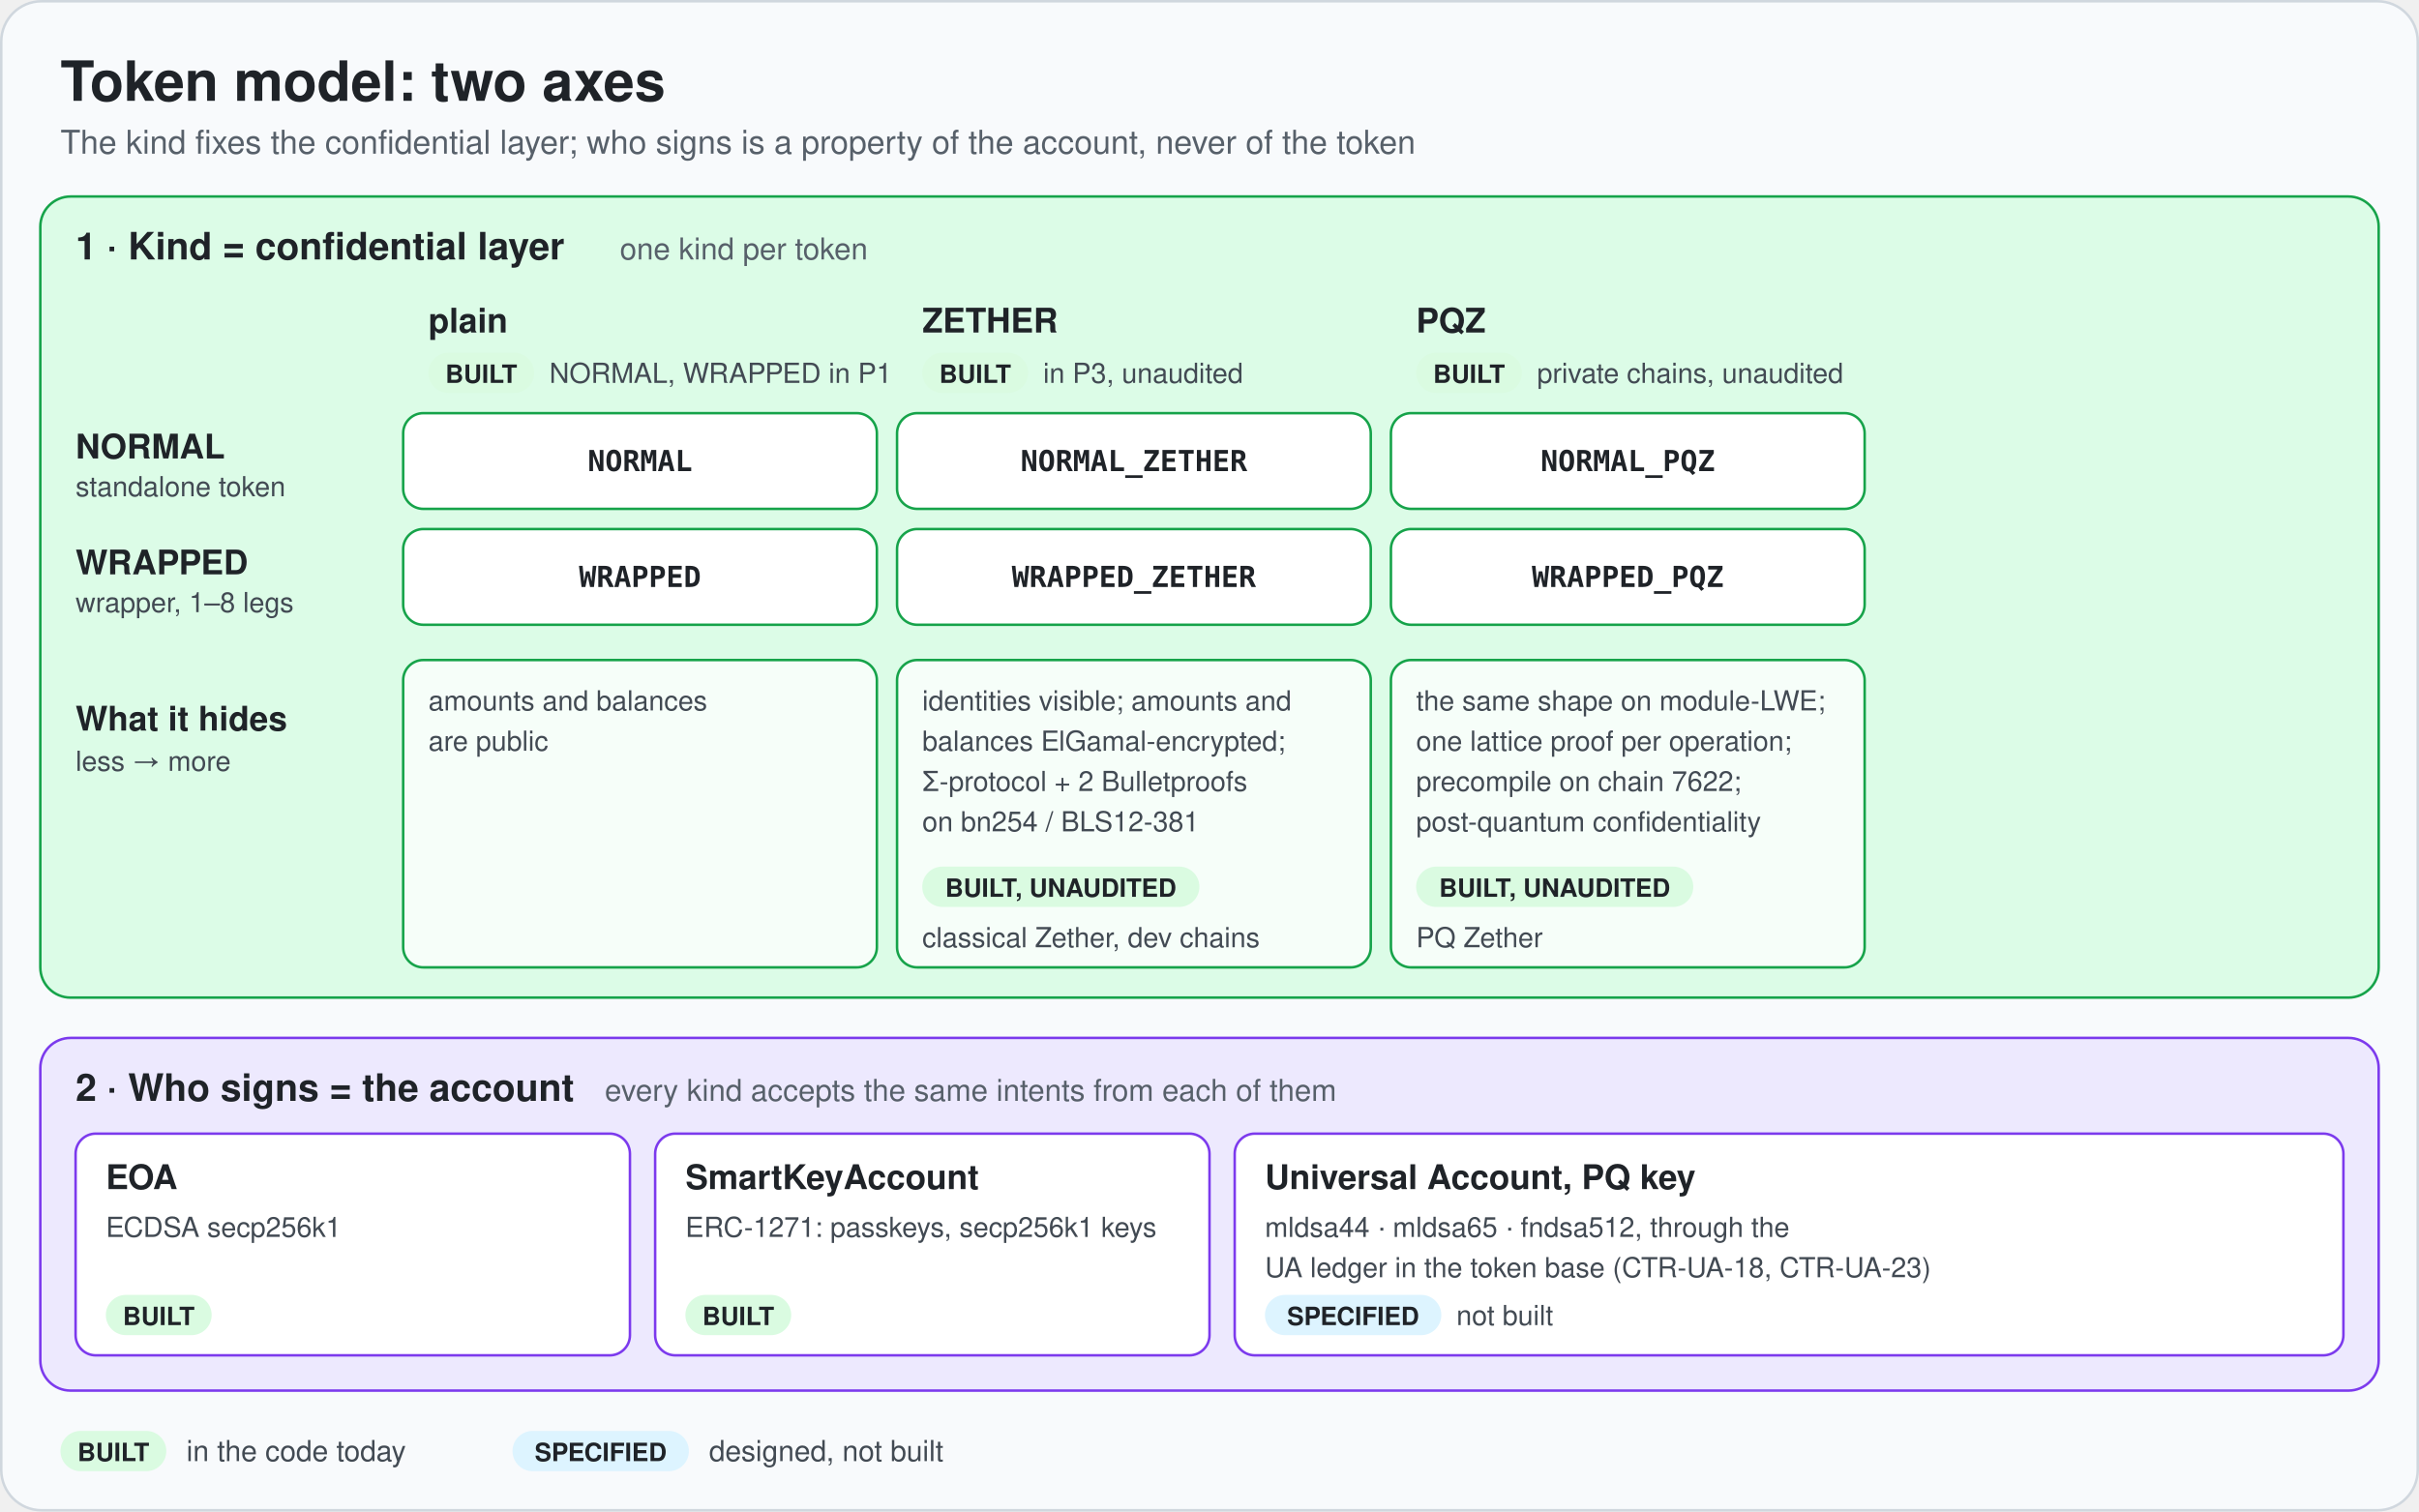
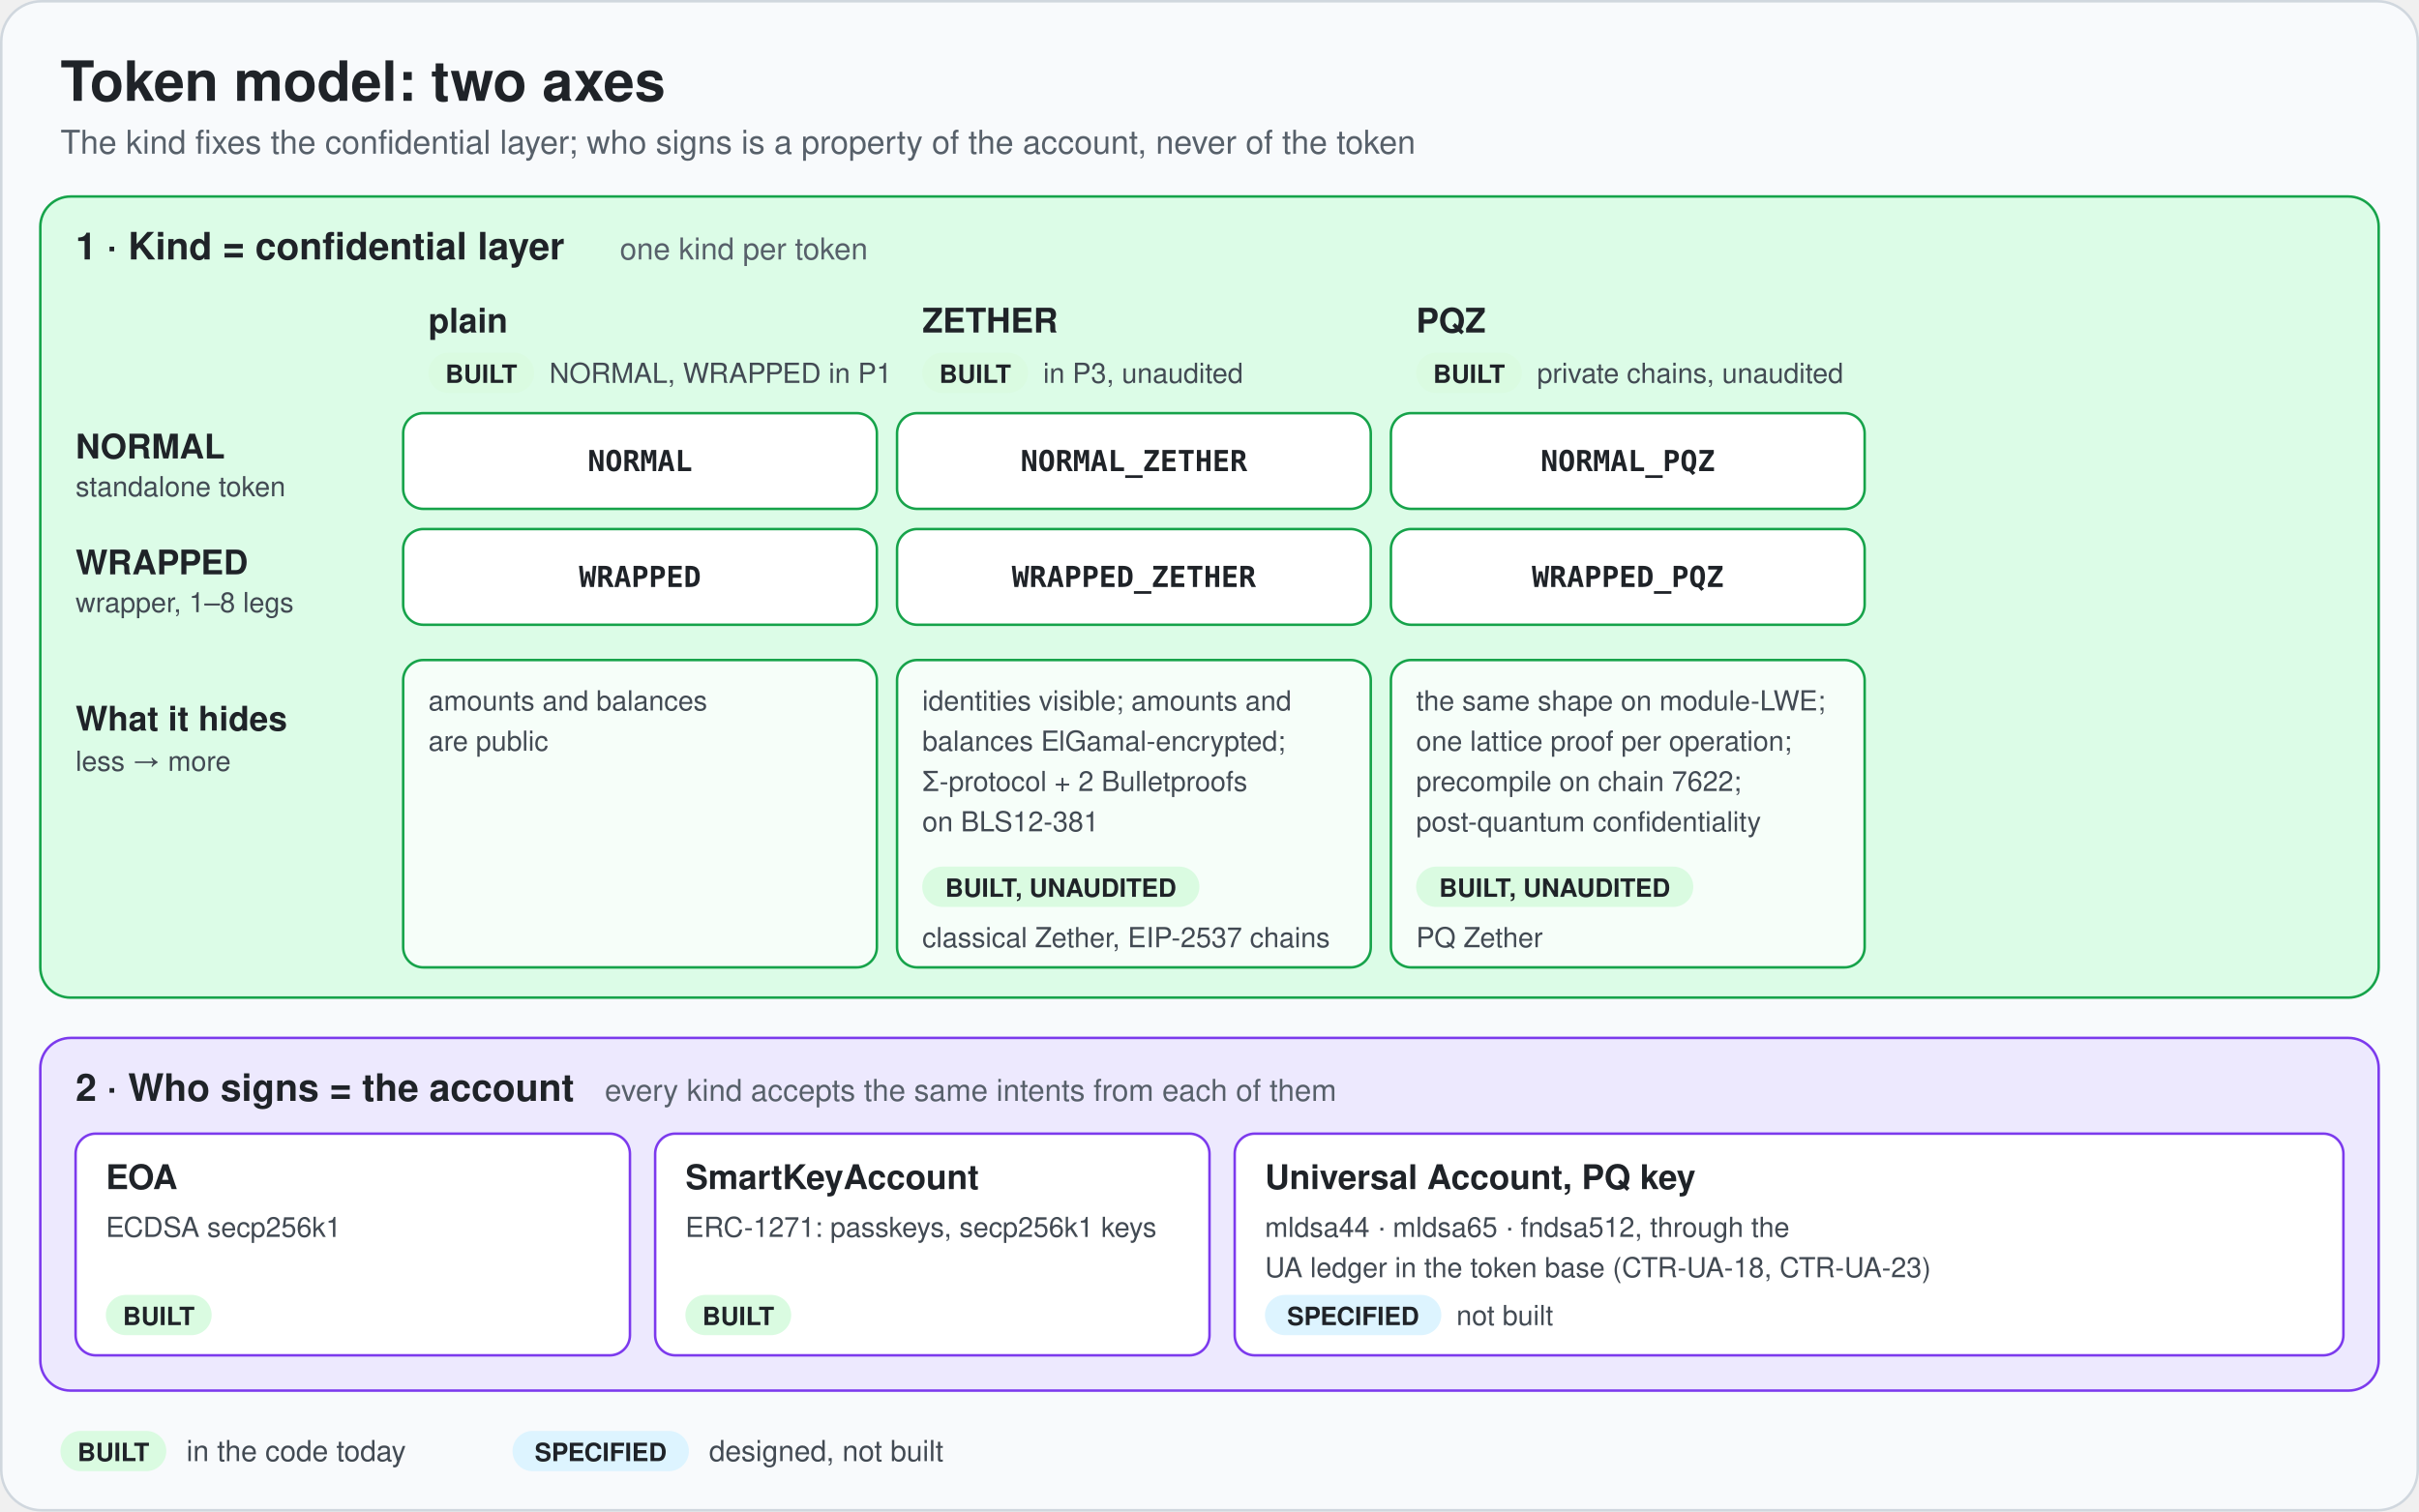
<svg xmlns="http://www.w3.org/2000/svg" width="960" height="600" viewBox="0 0 960 600" role="img" aria-labelledby="t d">
  <defs>
    <marker id="ah" viewBox="0 0 10 10" refX="9" refY="5" markerWidth="7" markerHeight="7" orient="auto-start-reverse">
      <path d="M0 0 L10 5 L0 10 z" fill="#57606a" />
    </marker>
    <style>
      text { font-family: system-ui, -apple-system, "Segoe UI", Helvetica, Arial, sans-serif; fill: #1f2328; }
      .h { font-size: 22px; font-weight: 700; }
      .sub { font-size: 13px; fill: #57606a; }
      .tier { font-size: 15px; font-weight: 700; }
      .tiers { font-size: 12px; fill: #57606a; }
      .b { font-size: 13.5px; font-weight: 700; }
      .s { font-size: 11px; fill: #424a53; }
      .lab { font-size: 11.5px; fill: #424a53; }
      .chip { font-size: 10px; font-weight: 700; }
      .flow { stroke: #57606a; stroke-width: 1.5; fill: none; }
      .back { stroke: #57606a; stroke-width: 1.4; fill: none; stroke-dasharray: 5 4; }
      .k { font-family: ui-monospace, SFMono-Regular, Menlo, Consolas, monospace; font-size: 11.5px; font-weight: 600; }
      .cell { fill: #ffffff; stroke: #16a34a; }
      .rsv { fill: #ffffff; stroke: #8c959f; stroke-dasharray: 4 3; }
    </style>
  </defs>
  <rect x="0.5" y="0.5" width="959" height="599" rx="16" fill="#f8fafc" stroke="#d0d7de" />
  <text class="h" x="24" y="40">Token model: two axes</text>
  <text class="sub" x="24" y="61">The kind fixes the confidential layer; who signs is a property of the account, never of the token</text>
  <rect x="16" y="78" width="928" height="318" rx="12" fill="#dcfce7" stroke="#16a34a" />
  <text class="tier" x="30" y="103">1 · Kind = confidential layer</text>
  <text class="tiers" x="246" y="103">one kind per token</text>
  <text class="b" x="170" y="132">plain</text>
  <rect x="170" y="140" width="42" height="16" rx="8" fill="#dafbe1" />
  <text class="chip" x="191" y="152" text-anchor="middle" fill="#1a7f37">BUILT</text>
  <text class="s" x="218" y="152">NORMAL, WRAPPED in P1</text>
  <text class="b" x="366" y="132">ZETHER</text>
  <rect x="366" y="140" width="42" height="16" rx="8" fill="#dafbe1" />
  <text class="chip" x="387" y="152" text-anchor="middle" fill="#1a7f37">BUILT</text>
  <text class="s" x="414" y="152">in P3, unaudited</text>
  <text class="b" x="562" y="132">PQZ</text>
  <rect x="562" y="140" width="42" height="16" rx="8" fill="#dafbe1" />
  <text class="chip" x="583" y="152" text-anchor="middle" fill="#1a7f37">BUILT</text>
  <text class="s" x="610" y="152">private chains, unaudited</text>
  <text class="b" x="30" y="182">NORMAL</text>
  <text class="s" x="30" y="197">standalone token</text>
  <rect class="cell" x="160" y="164" width="188" height="38" rx="8" />
  <text class="k" x="254" y="187" text-anchor="middle">NORMAL</text>
  <rect class="cell" x="356" y="164" width="188" height="38" rx="8" />
  <text class="k" x="450" y="187" text-anchor="middle">NORMAL_ZETHER</text>
  <rect class="cell" x="552" y="164" width="188" height="38" rx="8" />
  <text class="k" x="646" y="187" text-anchor="middle">NORMAL_PQZ</text>
  <text class="b" x="30" y="228">WRAPPED</text>
  <text class="s" x="30" y="243">wrapper, 1–8 legs</text>
  <rect class="cell" x="160" y="210" width="188" height="38" rx="8" />
  <text class="k" x="254" y="233" text-anchor="middle">WRAPPED</text>
  <rect class="cell" x="356" y="210" width="188" height="38" rx="8" />
  <text class="k" x="450" y="233" text-anchor="middle">WRAPPED_ZETHER</text>
  <rect class="cell" x="552" y="210" width="188" height="38" rx="8" />
  <text class="k" x="646" y="233" text-anchor="middle">WRAPPED_PQZ</text>
  <text class="b" x="30" y="290">What it hides</text>
  <text class="s" x="30" y="306">less → more</text>
  <rect x="160" y="262" width="188" height="122" rx="8" fill="#f6fef9" stroke="#16a34a" />
  <text class="s" x="170" y="282">amounts and balances</text>
  <text class="s" x="170" y="298">are public</text>
  <rect x="356" y="262" width="188" height="122" rx="8" fill="#f6fef9" stroke="#16a34a" />
  <text class="s" x="366" y="282">identities visible; amounts and</text>
  <text class="s" x="366" y="298">balances ElGamal-encrypted;</text>
  <text class="s" x="366" y="314">Σ-protocol + 2 Bulletproofs</text>
-   <text class="s" x="366" y="330">on bn254 / BLS12-381</text>
+   <text class="s" x="366" y="330">on BLS12-381</text>
  <rect x="366" y="344" width="110" height="16" rx="8" fill="#dafbe1" />
  <text class="chip" x="421" y="356" text-anchor="middle" fill="#1a7f37">BUILT, UNAUDITED</text>
-   <text class="s" x="366" y="376">classical Zether, dev chains</text>
+   <text class="s" x="366" y="376">classical Zether, EIP-2537 chains</text>
  <rect x="552" y="262" width="188" height="122" rx="8" fill="#f6fef9" stroke="#16a34a" />
  <text class="s" x="562" y="282">the same shape on module-LWE;</text>
  <text class="s" x="562" y="298">one lattice proof per operation;</text>
  <text class="s" x="562" y="314">precompile on chain 7622;</text>
  <text class="s" x="562" y="330">post-quantum confidentiality</text>
  <rect x="562" y="344" width="110" height="16" rx="8" fill="#dafbe1" />
  <text class="chip" x="617" y="356" text-anchor="middle" fill="#1a7f37">BUILT, UNAUDITED</text>
  <text class="s" x="562" y="376">PQ Zether</text>
  <rect x="16" y="412" width="928" height="140" rx="12" fill="#ede9fe" stroke="#7c3aed" />
  <text class="tier" x="30" y="437">2 · Who signs = the account</text>
  <text class="tiers" x="240" y="437">every kind accepts the same intents from each of them</text>
  <rect x="30" y="450" width="220" height="88" rx="8" fill="#ffffff" stroke="#7c3aed" />
  <text class="b" x="42" y="472">EOA</text>
  <text class="s" x="42" y="491">ECDSA secp256k1</text>
  <rect x="42" y="514" width="42" height="16" rx="8" fill="#dafbe1" />
  <text class="chip" x="63" y="526" text-anchor="middle" fill="#1a7f37">BUILT</text>
  <rect x="260" y="450" width="220" height="88" rx="8" fill="#ffffff" stroke="#7c3aed" />
  <text class="b" x="272" y="472">SmartKeyAccount</text>
  <text class="s" x="272" y="491">ERC-1271: passkeys, secp256k1 keys</text>
  <rect x="272" y="514" width="42" height="16" rx="8" fill="#dafbe1" />
  <text class="chip" x="293" y="526" text-anchor="middle" fill="#1a7f37">BUILT</text>
  <rect x="490" y="450" width="440" height="88" rx="8" fill="#ffffff" stroke="#7c3aed" />
  <text class="b" x="502" y="472">Universal Account, PQ key</text>
  <text class="s" x="502" y="491">mldsa44 · mldsa65 · fndsa512, through the</text>
  <text class="s" x="502" y="507">UA ledger in the token base (CTR-UA-18, CTR-UA-23)</text>
  <rect x="502" y="514" width="70" height="16" rx="8" fill="#ddf4ff" />
  <text class="chip" x="537" y="526" text-anchor="middle" fill="#0969da">SPECIFIED</text>
  <text class="s" x="578" y="526">not built</text>
  <rect x="24" y="568" width="42" height="16" rx="8" fill="#dafbe1" />
  <text class="chip" x="45" y="580" text-anchor="middle" fill="#1a7f37">BUILT</text>
  <text class="lab" x="74" y="580">in the code today</text>
  <rect x="203.4" y="568" width="70" height="16" rx="8" fill="#ddf4ff" />
  <text class="chip" x="238.4" y="580" text-anchor="middle" fill="#0969da">SPECIFIED</text>
  <text class="lab" x="281.4" y="580">designed, not built</text>
</svg>
